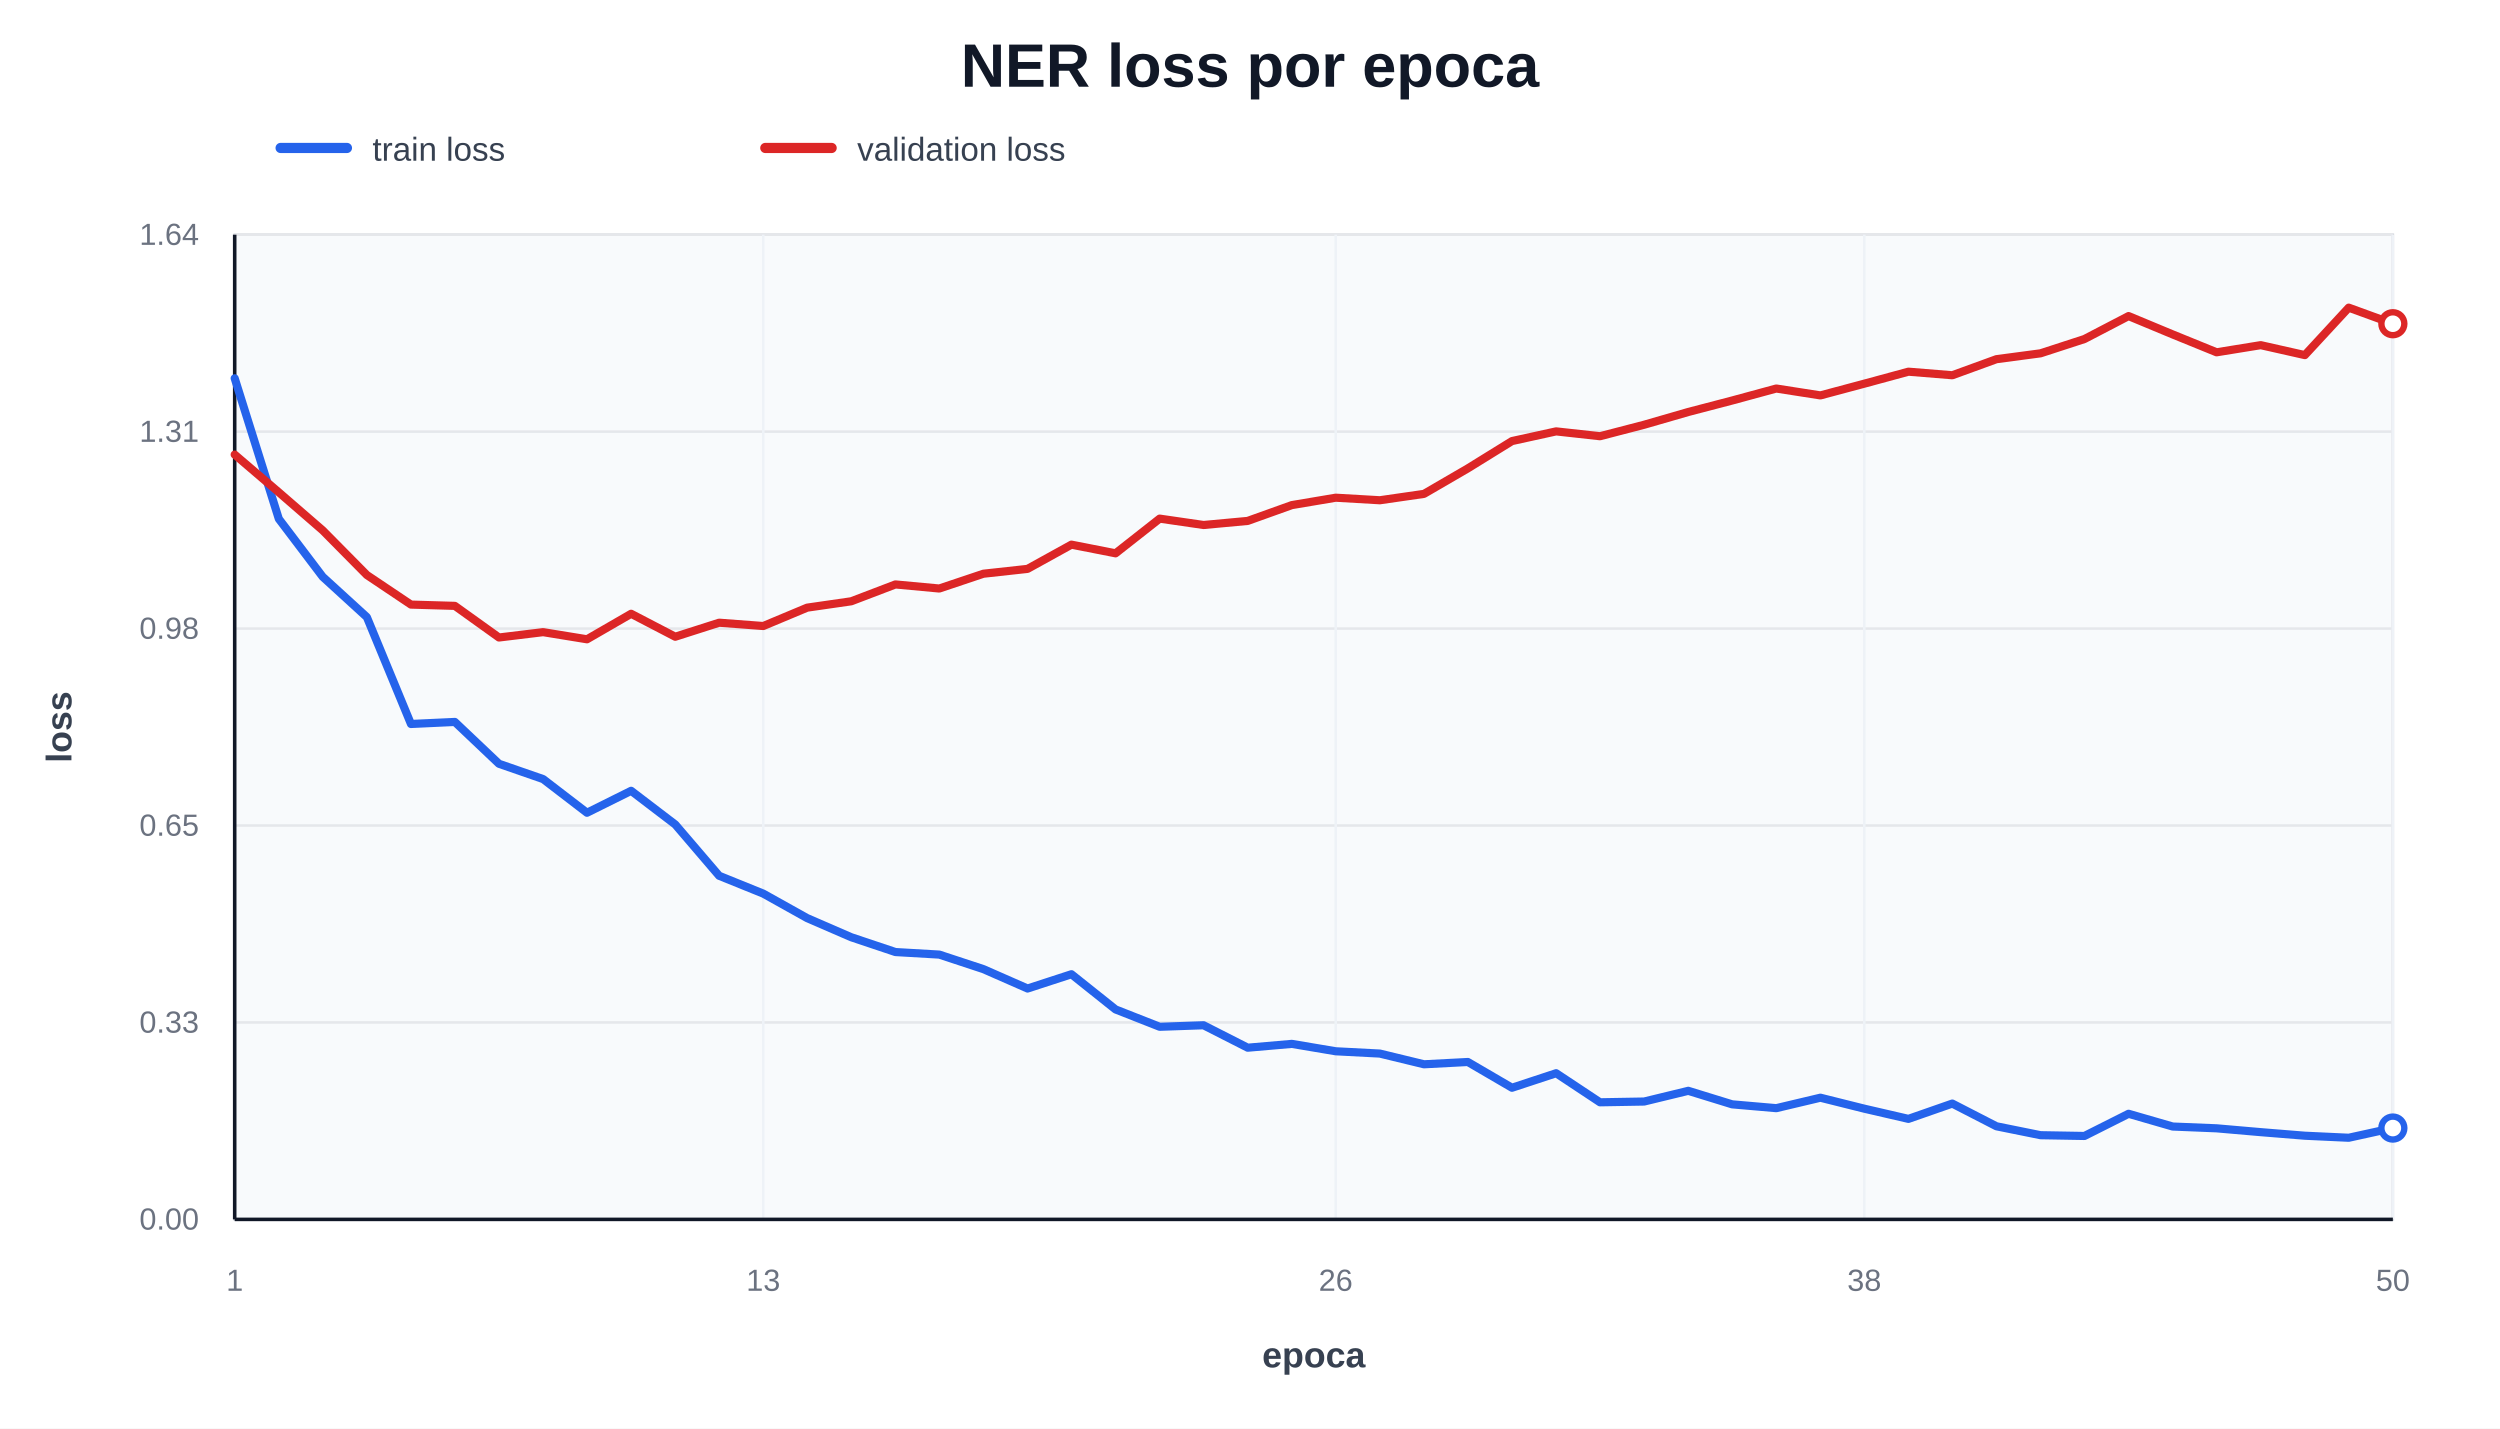
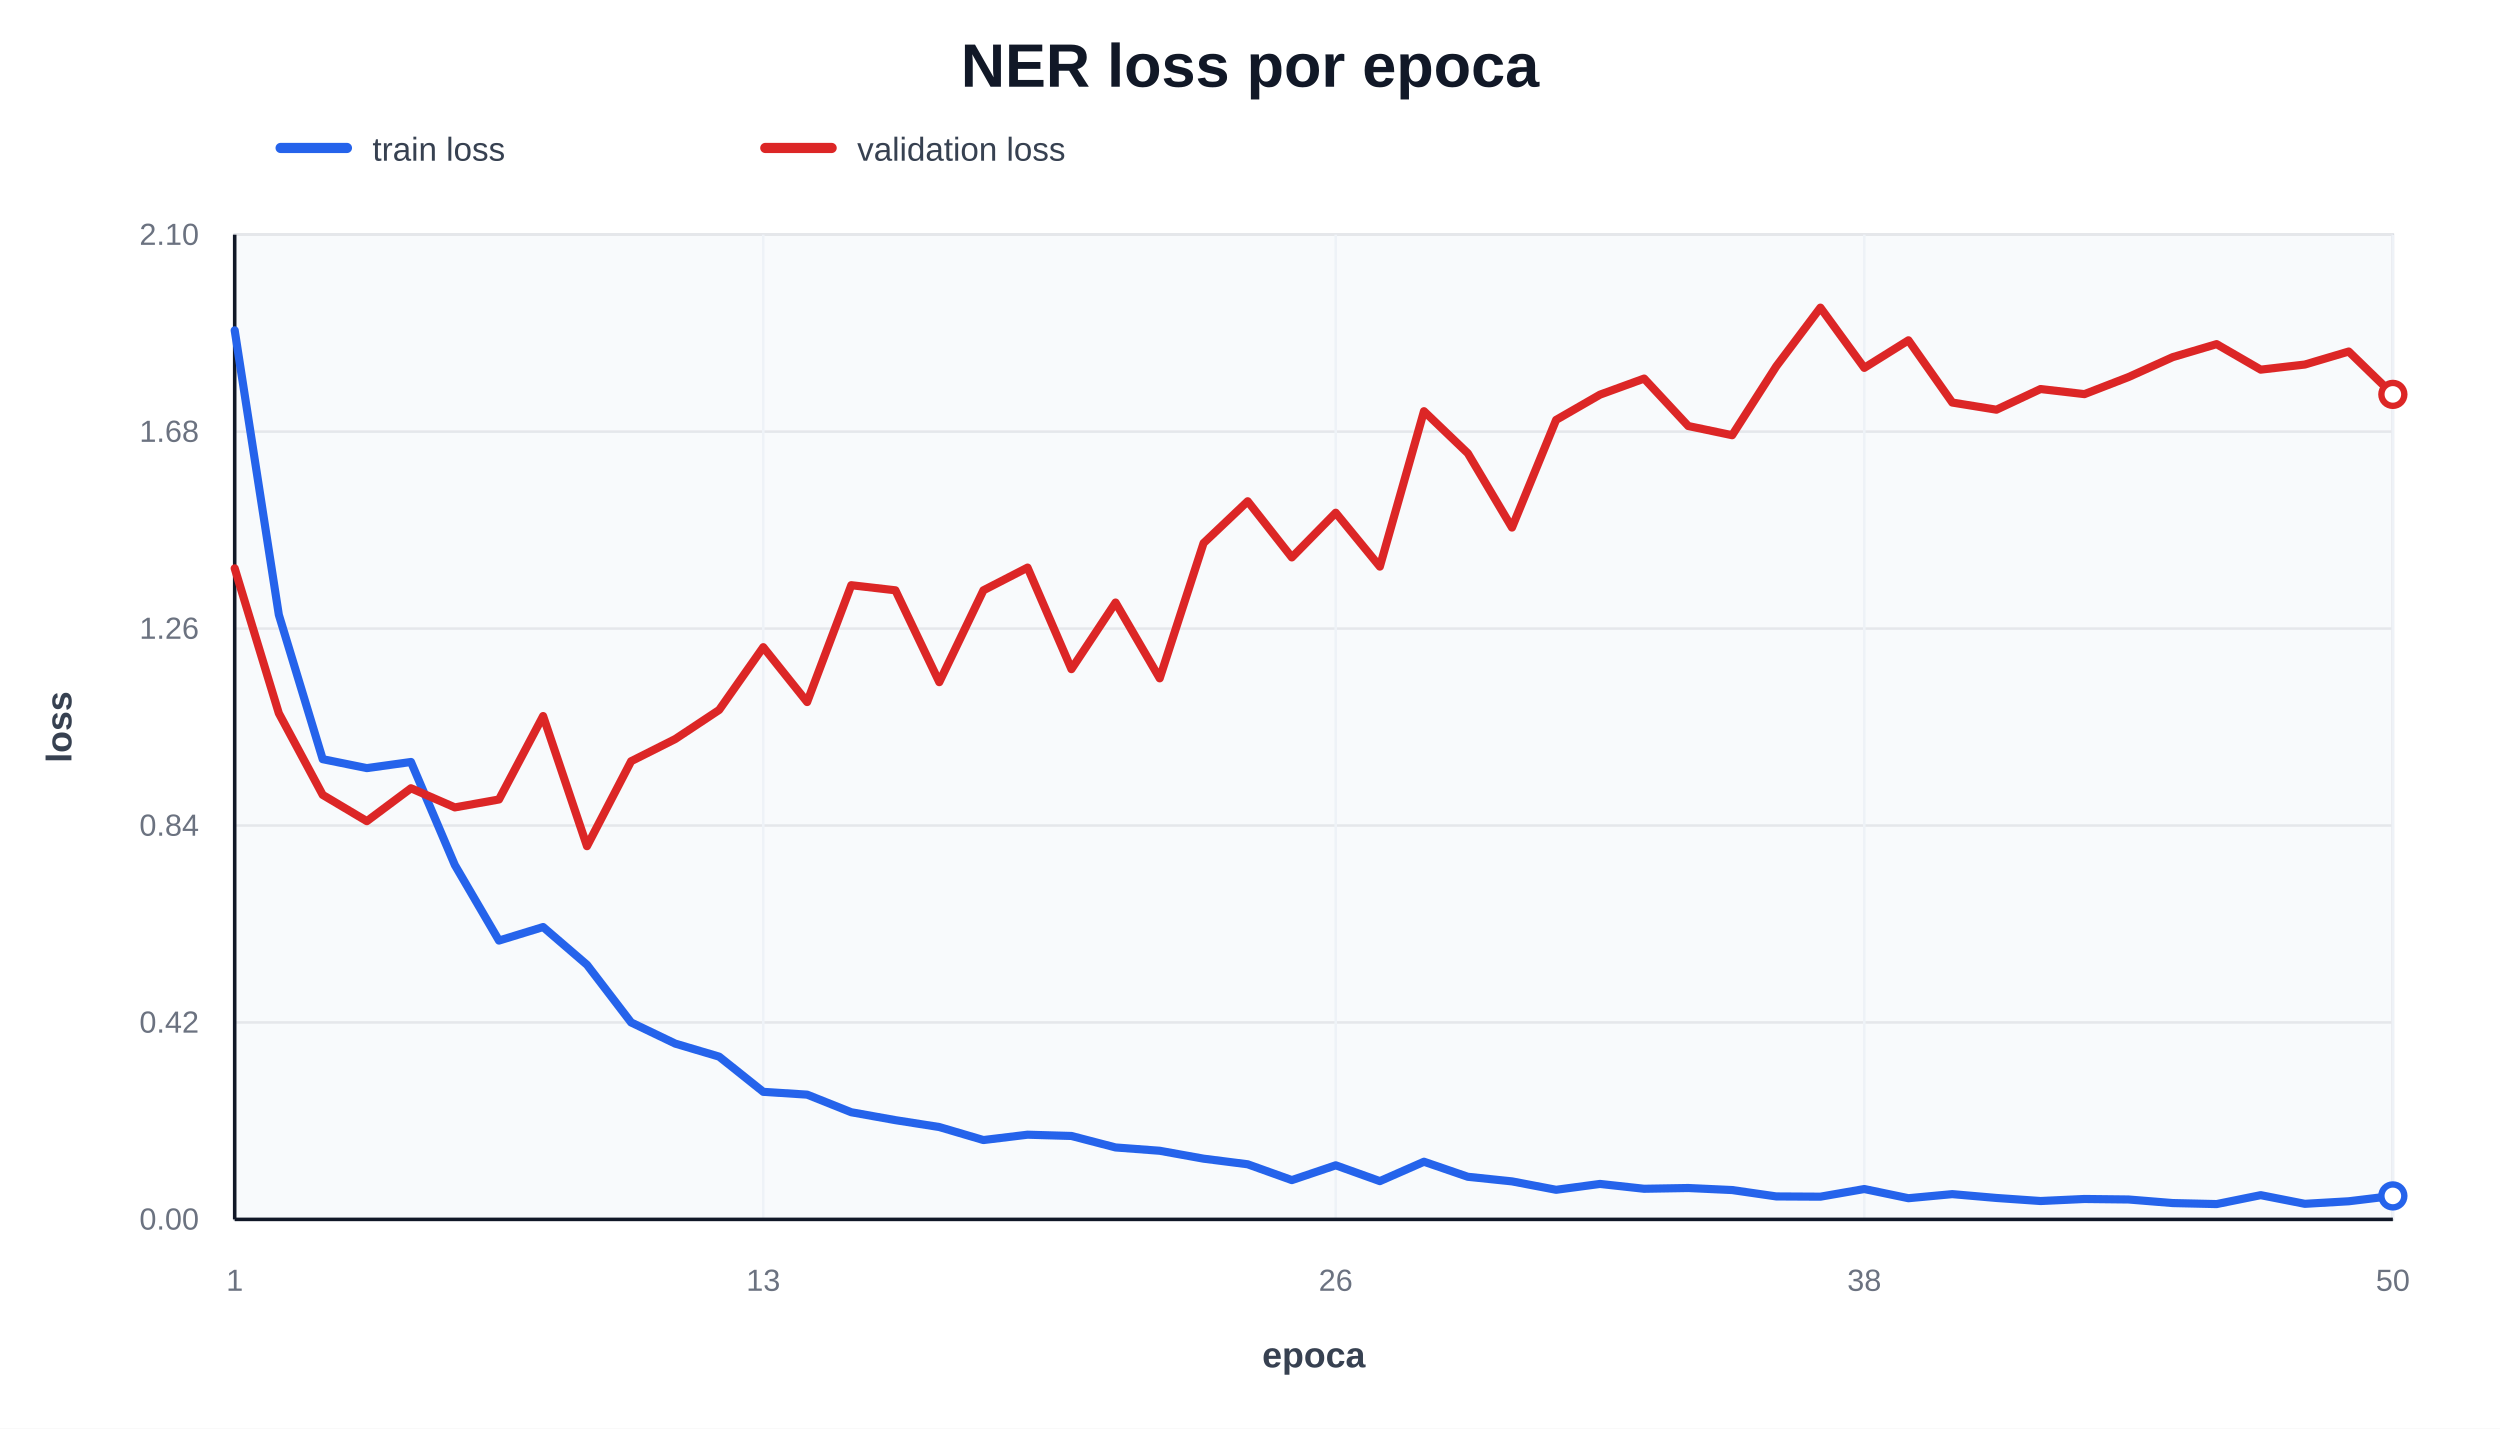
<svg xmlns="http://www.w3.org/2000/svg" width="980" height="560" viewBox="0 0 980 560">
  <style>
  .title { font: 700 24px Arial, sans-serif; fill: #111827; }
  .label { font: 600 14px Arial, sans-serif; fill: #374151; }
  .tick { font: 12px Arial, sans-serif; fill: #6b7280; }
  .legend { font: 13px Arial, sans-serif; fill: #374151; }
  .grid { stroke: #e5e7eb; stroke-width: 1; }
  .grid.soft { stroke: #eef2f7; }
  .axis { stroke: #111827; stroke-width: 1.4; }
</style>
  <rect width="100%" height="100%" fill="#ffffff" />
  <text x="490.0" y="34" text-anchor="middle" class="title">NER loss por epoca</text>
  <rect x="92" y="92" width="846" height="386" fill="#f8fafc" stroke="#d1d5db" />
  <line x1="92" y1="478.0" x2="938" y2="478.0" class="grid" />
  <text x="78" y="482.0" text-anchor="end" class="tick">0.00</text>
  <line x1="92" y1="400.8" x2="938" y2="400.8" class="grid" />
-   <text x="78" y="404.8" text-anchor="end" class="tick">0.33</text>
+   <text x="78" y="404.8" text-anchor="end" class="tick">0.42</text>
  <line x1="92" y1="323.6" x2="938" y2="323.6" class="grid" />
-   <text x="78" y="327.6" text-anchor="end" class="tick">0.65</text>
+   <text x="78" y="327.6" text-anchor="end" class="tick">0.84</text>
  <line x1="92" y1="246.4" x2="938" y2="246.4" class="grid" />
-   <text x="78" y="250.4" text-anchor="end" class="tick">0.98</text>
+   <text x="78" y="250.4" text-anchor="end" class="tick">1.26</text>
  <line x1="92" y1="169.2" x2="938" y2="169.2" class="grid" />
-   <text x="78" y="173.2" text-anchor="end" class="tick">1.31</text>
+   <text x="78" y="173.2" text-anchor="end" class="tick">1.68</text>
  <line x1="92" y1="92.0" x2="938" y2="92.0" class="grid" />
-   <text x="78" y="96.0" text-anchor="end" class="tick">1.64</text>
+   <text x="78" y="96.0" text-anchor="end" class="tick">2.10</text>
  <line x1="92.0" y1="92" x2="92.0" y2="478" class="grid soft" />
  <text x="92.0" y="506" text-anchor="middle" class="tick">1</text>
  <line x1="299.2" y1="92" x2="299.2" y2="478" class="grid soft" />
  <text x="299.2" y="506" text-anchor="middle" class="tick">13</text>
  <line x1="523.6" y1="92" x2="523.6" y2="478" class="grid soft" />
  <text x="523.6" y="506" text-anchor="middle" class="tick">26</text>
  <line x1="730.8" y1="92" x2="730.8" y2="478" class="grid soft" />
  <text x="730.8" y="506" text-anchor="middle" class="tick">38</text>
  <line x1="938.0" y1="92" x2="938.0" y2="478" class="grid soft" />
  <text x="938.0" y="506" text-anchor="middle" class="tick">50</text>
  <line x1="92" y1="92" x2="92" y2="478" class="axis" />
  <line x1="92" y1="478" x2="938" y2="478" class="axis" />
-   <polyline points="92.0,148.3 109.3,203.4 126.5,226.1 143.8,241.9 161.1,283.8 178.3,283.0 195.6,299.4 212.9,305.4 230.1,318.6 247.4,310.0 264.7,323.2 281.9,343.3 299.2,350.3 316.4,359.9 333.7,367.4 351.0,373.2 368.2,374.2 385.5,379.9 402.8,387.5 420.0,381.9 437.3,395.7 454.6,402.5 471.8,401.9 489.1,410.7 506.4,409.2 523.6,412.1 540.9,413.0 558.2,417.2 575.4,416.3 592.7,426.4 610.0,420.7 627.2,432.1 644.5,431.8 661.8,427.6 679.0,432.9 696.3,434.4 713.6,430.3 730.8,434.6 748.1,438.6 765.3,432.6 782.6,441.5 799.9,445.0 817.1,445.3 834.4,436.6 851.7,441.6 868.9,442.3 886.2,443.8 903.5,445.2 920.7,446.0 938.0,442.2" fill="none" stroke="#2563eb" stroke-width="3.2" stroke-linecap="round" stroke-linejoin="round" />
-   <circle cx="938.0" cy="442.2" r="4.5" fill="white" stroke="#2563eb" stroke-width="2.5" />
-   <polyline points="92.0,178.2 109.3,193.0 126.5,207.9 143.8,225.4 161.1,237.0 178.3,237.5 195.6,249.9 212.9,247.8 230.1,250.6 247.4,240.6 264.7,249.6 281.9,244.1 299.2,245.4 316.4,238.2 333.7,235.7 351.0,229.1 368.2,230.7 385.5,224.9 402.8,223.0 420.0,213.5 437.3,216.9 454.6,203.3 471.8,205.8 489.1,204.2 506.4,198.0 523.6,195.1 540.9,196.1 558.2,193.6 575.4,183.6 592.7,172.9 610.0,169.1 627.2,171.0 644.5,166.5 661.8,161.5 679.0,157.0 696.3,152.3 713.6,155.0 730.8,150.4 748.1,145.7 765.3,147.1 782.6,140.8 799.9,138.5 817.1,132.9 834.4,123.9 851.7,131.1 868.9,138.1 886.2,135.3 903.5,139.2 920.7,120.6 938.0,126.9" fill="none" stroke="#dc2626" stroke-width="3.2" stroke-linecap="round" stroke-linejoin="round" />
-   <circle cx="938.0" cy="126.9" r="4.5" fill="white" stroke="#dc2626" stroke-width="2.5" />
+   <polyline points="92.0,129.5 109.3,241.0 126.5,297.6 143.8,301.1 161.1,298.7 178.3,339.1 195.6,368.7 212.9,363.4 230.1,378.2 247.4,400.8 264.7,409.1 281.9,414.2 299.2,428.0 316.4,429.1 333.7,436.0 351.0,439.1 368.2,441.8 385.5,446.9 402.8,444.8 420.0,445.3 437.3,449.8 454.6,451.1 471.8,454.2 489.1,456.4 506.4,462.6 523.6,456.8 540.9,463.0 558.2,455.4 575.4,461.3 592.7,463.1 610.0,466.4 627.2,464.1 644.5,466.0 661.8,465.7 679.0,466.5 696.3,469.0 713.6,469.1 730.8,466.1 748.1,469.7 765.3,468.1 782.6,469.6 799.9,470.8 817.1,470.0 834.4,470.2 851.7,471.6 868.9,472.0 886.2,468.5 903.5,471.9 920.7,470.9 938.0,468.8" fill="none" stroke="#2563eb" stroke-width="3.2" stroke-linecap="round" stroke-linejoin="round" />
+   <circle cx="938.0" cy="468.8" r="4.5" fill="white" stroke="#2563eb" stroke-width="2.5" />
+   <polyline points="92.0,222.8 109.3,279.6 126.5,311.6 143.8,321.9 161.1,309.0 178.3,316.5 195.6,313.4 212.9,280.7 230.1,331.7 247.4,298.4 264.7,289.7 281.9,278.3 299.2,253.7 316.4,275.2 333.7,229.4 351.0,231.4 368.2,267.4 385.5,231.4 402.8,222.5 420.0,262.3 437.3,236.2 454.6,265.9 471.8,212.9 489.1,196.5 506.4,218.5 523.6,201.0 540.9,222.1 558.2,161.2 575.4,177.7 592.7,206.8 610.0,164.6 627.2,154.7 644.5,148.4 661.8,167.0 679.0,170.6 696.3,143.6 713.6,120.6 730.8,144.2 748.1,133.4 765.3,157.8 782.6,160.6 799.9,152.5 817.1,154.5 834.4,147.8 851.7,140.0 868.9,134.9 886.2,144.9 903.5,142.9 920.7,137.8 938.0,154.6" fill="none" stroke="#dc2626" stroke-width="3.2" stroke-linecap="round" stroke-linejoin="round" />
+   <circle cx="938.0" cy="154.6" r="4.5" fill="white" stroke="#dc2626" stroke-width="2.5" />
  <line x1="110" y1="58" x2="136" y2="58" stroke="#2563eb" stroke-width="4" stroke-linecap="round" />
  <text x="146" y="63" class="legend">train loss</text>
  <line x1="300" y1="58" x2="326" y2="58" stroke="#dc2626" stroke-width="4" stroke-linecap="round" />
  <text x="336" y="63" class="legend">validation loss</text>
  <text x="515.0" y="536" text-anchor="middle" class="label">epoca</text>
  <text x="28" y="285.0" transform="rotate(-90 28 285.0)" text-anchor="middle" class="label">loss</text>
</svg>
